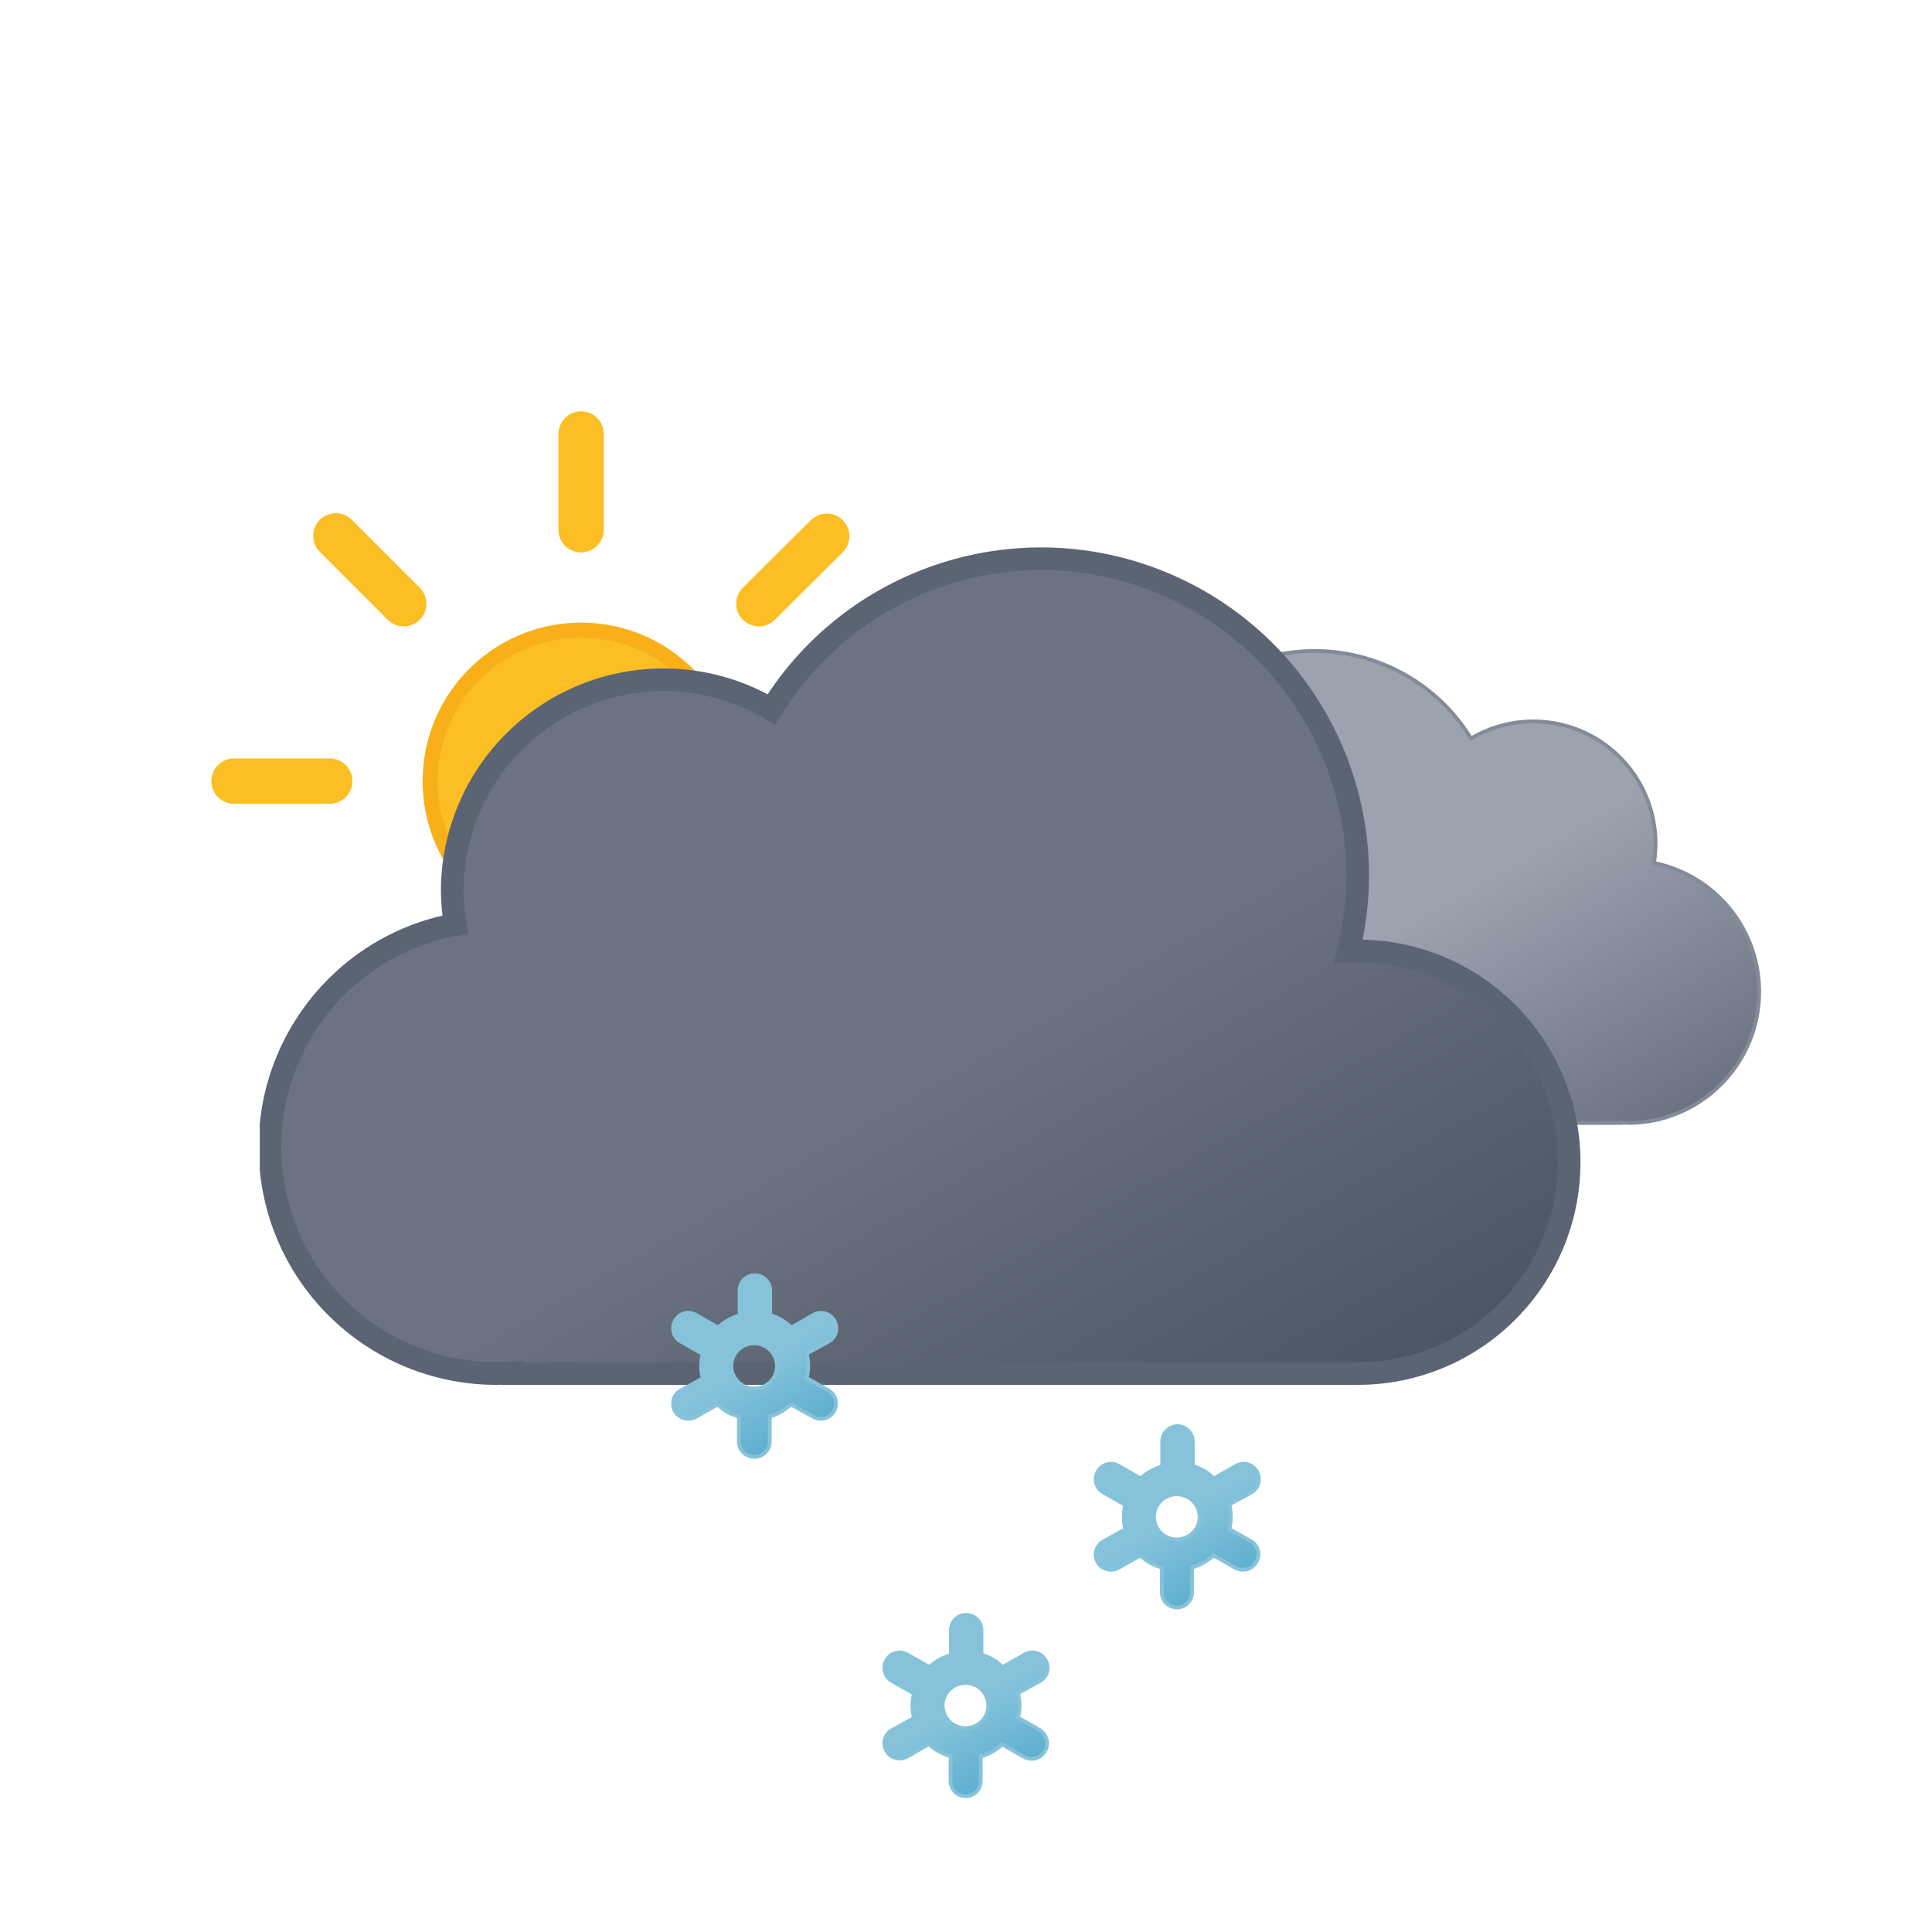
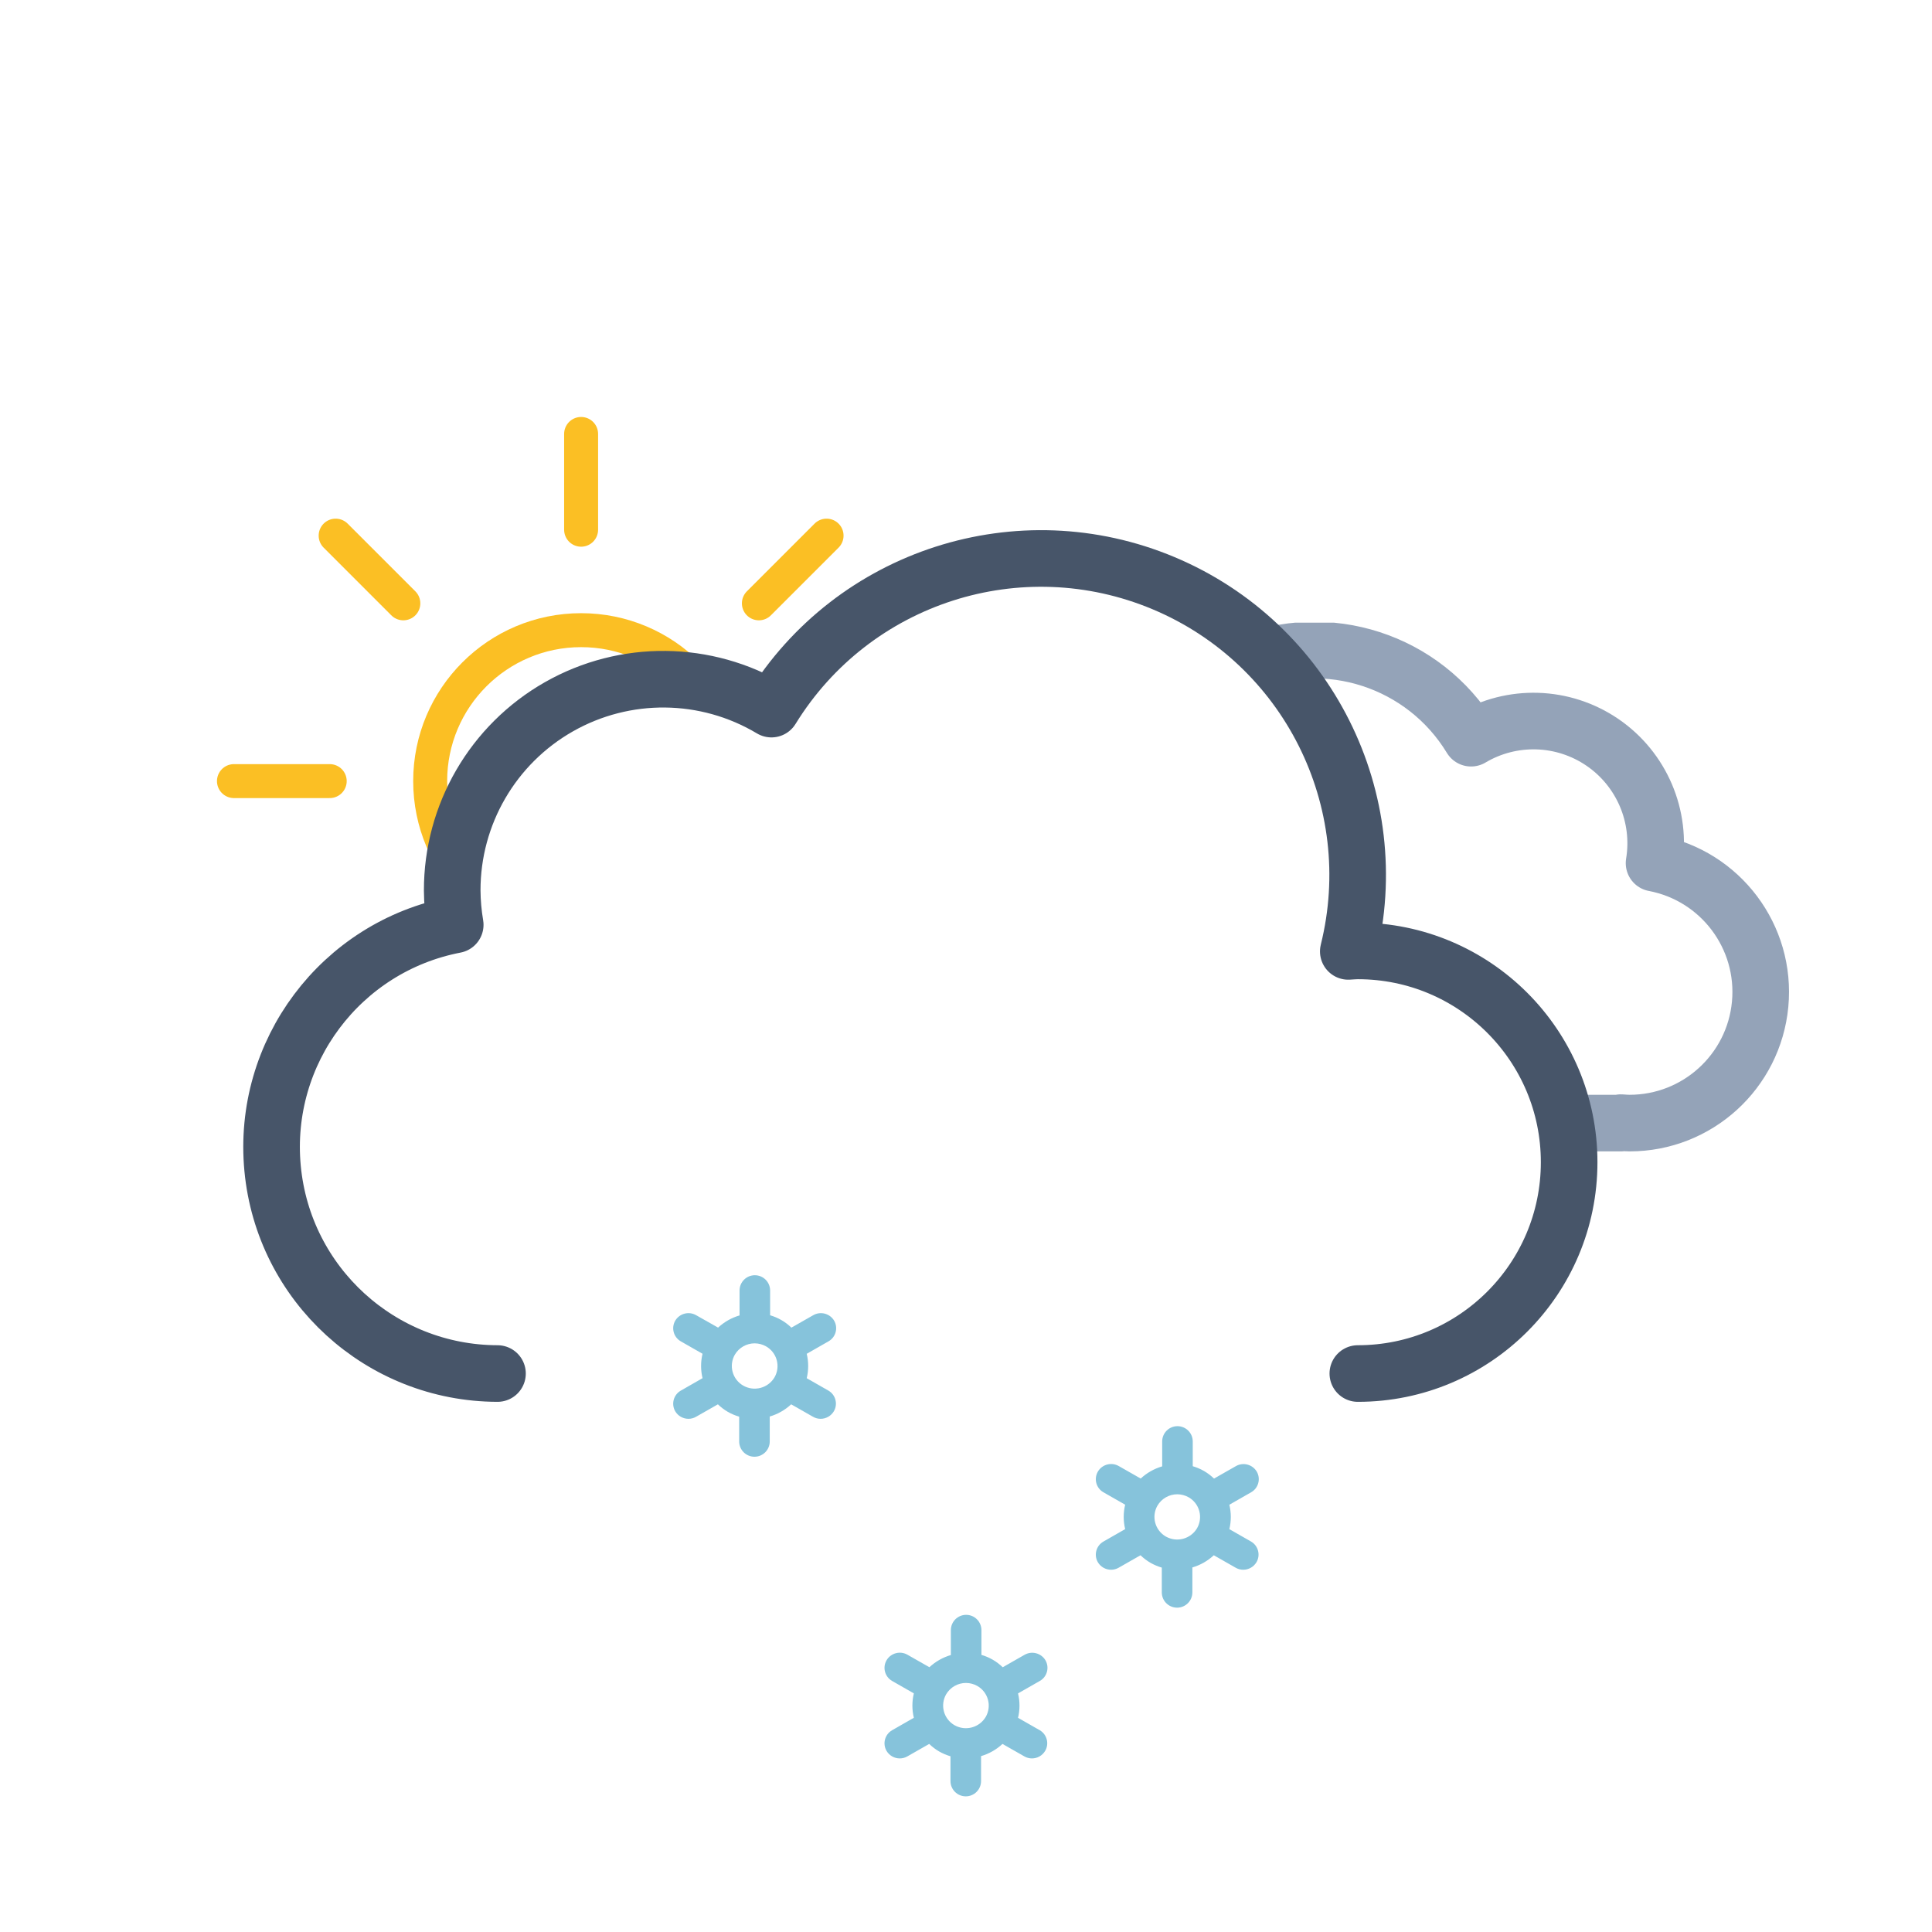
<svg xmlns="http://www.w3.org/2000/svg" xmlns:xlink="http://www.w3.org/1999/xlink" viewBox="0 0 512 512">
  <defs>
-     <linearGradient id="a" x1="52.7" x2="133.4" y1="9.6" y2="149.3" gradientUnits="userSpaceOnUse">
-       <stop offset="0" stop-color="#9ca3af" />
-       <stop offset=".5" stop-color="#9ca3af" />
-       <stop offset="1" stop-color="#6b7280" />
-     </linearGradient>
-     <linearGradient id="b" x1="99.5" x2="232.6" y1="30.7" y2="261.4" gradientUnits="userSpaceOnUse">
-       <stop offset="0" stop-color="#6b7280" />
-       <stop offset=".5" stop-color="#6b7280" />
-       <stop offset="1" stop-color="#4b5563" />
-     </linearGradient>
-     <linearGradient id="c" x1="11.4" x2="32.8" y1="5.9" y2="43.1" gradientUnits="userSpaceOnUse">
-       <stop offset="0" stop-color="#86c3db" />
-       <stop offset=".5" stop-color="#86c3db" />
-       <stop offset="1" stop-color="#5eafcf" />
-     </linearGradient>
-     <linearGradient xlink:href="#c" id="d" x1="67.4" x2="88.8" y1="95.9" y2="133.1" />
-     <linearGradient xlink:href="#c" id="e" x1="123.4" x2="144.8" y1="45.9" y2="83.1" />
-     <linearGradient id="f" x1="78" x2="118" y1="63.4" y2="132.7" gradientUnits="userSpaceOnUse">
-       <stop offset="0" stop-color="#fbbf24" />
-       <stop offset=".5" stop-color="#fbbf24" />
-       <stop offset="1" stop-color="#f59e0b" />
-     </linearGradient>
-     <symbol id="h" viewBox="0 0 196 196">
-       <circle cx="98" cy="98" r="40" fill="url(#f)" stroke="#f8af18" stroke-miterlimit="10" stroke-width="4" />
-       <path fill="none" stroke="#fbbf24" stroke-linecap="round" stroke-miterlimit="10" stroke-width="12" d="M98 31.4V6m0 184v-25.4M145.1 51l18-17.9M33 163l18-17.9M51 51 33 33m130.1 130.1-18-18M6 98h25.4M190 98h-25.4" />
+     <clipPath id="a">
+       <path d="M351.5,308a56,56,0,0,0-56-56c-.85,0-1.68.09-2.53.13A83.7,83.7,0,0,0,211.5,148V0H447.66V308Z" fill="none" />
+     </clipPath>
+     <clipPath id="b">
+       <path d="M276,148a83.84,83.84,0,0,0-71.4,39.92A55.91,55.91,0,0,0,120,236a56.56,56.56,0,0,0,.8,9.08A60,60,0,0,0,72,304H0V0H276Z" fill="none" />
+     </clipPath>
+     <symbol id="d" viewBox="0 0 193 193">
+       <circle cx="96.5" cy="96.5" r="40" fill="none" stroke="#fbbf24" stroke-miterlimit="10" stroke-width="9" />
+       <path d="M96.5,29.88V4.5m0,184V163.12M143.61,49.39l17.94-17.94M31.45,161.55l17.94-17.94m0-94.22L31.45,31.45m130.1,130.1-17.94-17.94M4.5,96.5H29.88m158.62,0H163.12" fill="none" stroke="#fbbf24" stroke-linecap="round" stroke-miterlimit="10" stroke-width="9" />
    </symbol>
-     <symbol id="j" viewBox="0 0 200.3 126.1">
-       <path fill="url(#a)" stroke="#848b98" stroke-miterlimit="10" d="M.5 93.2a32.4 32.4 0 0032.4 32.4h129.8v-.1l2.3.1a34.8 34.8 0 006.5-68.9 32.4 32.4 0 00-48.5-33 48.6 48.6 0 00-88.6 37.1h-1.5A32.4 32.4 0 00.5 93.1Z" />
+     <symbol id="f" viewBox="0 0 214.26 140.12">
+       <path d="M7.5,100.18a32.44,32.44,0,0,0,32.44,32.44H169.69v-.12c.77.05,1.53.12,2.31.12a34.75,34.75,0,0,0,6.49-68.89A32.38,32.38,0,0,0,130,30.62,48.58,48.58,0,0,0,41.4,67.81c-.49,0-1-.07-1.46-.07A32.44,32.44,0,0,0,7.5,100.18Z" fill="none" stroke="#94a3b8" stroke-linejoin="round" stroke-width="15" />
    </symbol>
-     <symbol id="k" viewBox="0 0 350 222">
-       <path fill="url(#b)" stroke="#5b6472" stroke-miterlimit="10" stroke-width="6" d="m291 107-2.5.1A83.9 83.9 0 00135.6 43 56 56 0 0051 91a56.6 56.6 0 00.8 9A60 60 0 0063 219l4-.2v.2h224a56 56 0 000-112Z" />
+     <symbol id="g" viewBox="0 0 359 231">
+       <path d="M295.5,223.5a56,56,0,0,0,0-112c-.85,0-1.68.09-2.53.13A83.9,83.9,0,0,0,140.1,47.42,55.91,55.91,0,0,0,55.5,95.5a56.56,56.56,0,0,0,.8,9.08A60,60,0,0,0,67.5,223.5" fill="none" stroke="#475569" stroke-linecap="round" stroke-linejoin="round" stroke-width="15" />
    </symbol>
-     <symbol id="i" viewBox="0 0 398 222">
-       <use xlink:href="#j" width="200.3" height="126.1" transform="translate(198 27)" />
-       <use xlink:href="#k" width="350" height="222" />
+     <symbol id="e" viewBox="0 0 447.66 371.5">
+       <g clip-path="url(#a)">
+         <use width="214.26" height="140.12" transform="translate(195.51 165.01)" xlink:href="#f" />
+       </g>
+       <use width="359" height="231" transform="translate(0 140.5)" xlink:href="#g" />
    </symbol>
-     <symbol id="g" viewBox="0 0 410.8 258">
-       <use xlink:href="#h" width="196" height="196" />
-       <use xlink:href="#i" width="398" height="222" transform="translate(12.84 36)" />
+     <symbol id="c" viewBox="0 0 512 371.5">
+       <g clip-path="url(#b)">
+         <use width="193" height="193" transform="translate(57.5 110.5)" xlink:href="#d" />
+       </g>
+       <use width="447.66" height="371.5" transform="translate(64.34)" xlink:href="#e" />
    </symbol>
-     <symbol id="l" viewBox="0 0 156.2 139">
-       <path fill="url(#c)" stroke="#86c3db" stroke-miterlimit="10" d="m41.7 31-5.8-3.3a13.7 13.7 0 000-6.5l5.8-3.2a4 4 0 001.5-5.5 4 4 0 00-5.6-1.5l-5.8 3.3a13.6 13.6 0 00-2.6-2 13.8 13.8 0 00-3-1.3V4.5a4 4 0 00-8.1 0v6.6a14.3 14.3 0 00-5.7 3.2L6.6 11A4 4 0 001 12.5 4 4 0 002.5 18l5.8 3.3a13.7 13.7 0 000 6.5L2.5 31A4 4 0 001 36.5a4 4 0 003.5 2 4 4 0 002-.5l5.8-3.3a13.6 13.6 0 002.6 2 13.8 13.8 0 003 1.2v6.6a4 4 0 008.2 0v-6.6a14.2 14.2 0 005.6-3.2l6 3.3a4 4 0 002 .5 4 4 0 003.4-2 4 4 0 00-1.4-5.5ZM19 29.7a6 6 0 01-2.3-8.2 6.1 6.1 0 015.3-3 6.2 6.2 0 013 .8 6 6 0 012.2 8.2 6.1 6.1 0 01-8.2 2.2Z" />
-       <path fill="url(#d)" stroke="#86c3db" stroke-miterlimit="10" d="m97.7 121-5.8-3.3a13.7 13.7 0 000-6.5l5.8-3.2a4 4 0 001.5-5.5 4 4 0 00-5.6-1.5l-5.8 3.3a13.6 13.6 0 00-2.6-2 13.8 13.8 0 00-3-1.3v-6.5a4 4 0 00-8.1 0v6.6a14.3 14.3 0 00-5.7 3.2l-5.8-3.3a4 4 0 00-5.6 1.5 4 4 0 001.5 5.5l5.8 3.3a13.7 13.7 0 000 6.5l-5.8 3.2a4 4 0 00-1.5 5.5 4 4 0 003.5 2 4 4 0 002-.5l5.8-3.3a13.6 13.6 0 002.7 2 13.8 13.8 0 003 1.2v6.6a4 4 0 008 0V128a14.2 14.2 0 005.7-3.2l5.8 3.3a4 4 0 002 .5 4 4 0 003.5-2 4 4 0 00-1.3-5.5ZM75 119.7a6 6 0 01-2.3-8.2 6.1 6.1 0 015.3-3 6.2 6.2 0 013 .8 6 6 0 012.2 8.2 6.1 6.1 0 01-8.2 2.2Z" />
-       <path fill="url(#e)" stroke="#86c3db" stroke-miterlimit="10" d="m153.7 71-5.8-3.3a13.7 13.7 0 000-6.5l5.8-3.2a4 4 0 001.5-5.5 4 4 0 00-5.6-1.5l-5.8 3.3a13.6 13.6 0 00-2.6-2 13.8 13.8 0 00-3-1.3v-6.5a4 4 0 00-8.1 0v6.6a14.3 14.3 0 00-5.7 3.2l-5.8-3.3a4 4 0 00-5.6 1.5 4 4 0 001.5 5.5l5.8 3.3a13.7 13.7 0 000 6.5l-5.8 3.2a4 4 0 00-1.5 5.5 4 4 0 003.5 2 4 4 0 002-.5l5.8-3.3a13.6 13.6 0 002.7 2 13.8 13.8 0 003 1.2v6.6a4 4 0 008 0v-6.6a14.2 14.2 0 005.7-3.2l5.8 3.3a4 4 0 002 .5 4 4 0 003.5-2 4 4 0 00-1.3-5.5ZM131 69.7a6 6 0 01-2.3-8.2 6.1 6.1 0 015.3-3 6.2 6.2 0 013 .8 6 6 0 012.2 8.2 6.1 6.1 0 01-8.2 2.2Z" />
+     <symbol id="h" viewBox="0 0 155.2 138">
+       <path d="M41.17,30.54l-5.78-3.3a13.74,13.74,0,0,0,0-6.47l5.79-3.31A4,4,0,0,0,42.66,12a4.08,4.08,0,0,0-5.54-1.46l-5.79,3.3a13.61,13.61,0,0,0-2.64-2,13.84,13.84,0,0,0-3-1.28V4a4.05,4.05,0,0,0-8.1,0v6.6a14.25,14.25,0,0,0-5.69,3.23L6.08,10.54A4.08,4.08,0,0,0,.54,12,4,4,0,0,0,2,17.46l5.78,3.3a13.74,13.74,0,0,0,0,6.47L2,30.54A4,4,0,0,0,.54,36a4.08,4.08,0,0,0,3.52,2,4,4,0,0,0,2-.54l5.79-3.3a13.61,13.61,0,0,0,2.64,2,13.8,13.8,0,0,0,3,1.27V44a4.05,4.05,0,0,0,8.1,0V37.39a14.22,14.22,0,0,0,5.68-3.23l5.79,3.3a4,4,0,0,0,2,.54,4.08,4.08,0,0,0,3.52-2A4,4,0,0,0,41.17,30.54ZM18.56,29.2A6,6,0,0,1,16.34,21a6.1,6.1,0,0,1,5.27-3,6.16,6.16,0,0,1,3,.8A6,6,0,0,1,26.86,27,6.12,6.12,0,0,1,18.56,29.2Z" fill="#86c3db" />
+       <path d="M97.17,120.54l-5.78-3.3a13.74,13.74,0,0,0,0-6.47l5.79-3.31A4,4,0,0,0,98.66,102a4.08,4.08,0,0,0-5.54-1.46l-5.79,3.3a13.61,13.61,0,0,0-2.64-2,13.84,13.84,0,0,0-3-1.28V94a4.05,4.05,0,0,0-8.1,0v6.6a14.25,14.25,0,0,0-5.69,3.23l-5.78-3.29A4.08,4.08,0,0,0,56.54,102,4,4,0,0,0,58,107.46l5.78,3.3a13.74,13.74,0,0,0,0,6.47L58,120.54A4,4,0,0,0,56.54,126a4.08,4.08,0,0,0,3.52,2,4,4,0,0,0,2-.54l5.79-3.3a13.61,13.61,0,0,0,2.64,2,13.8,13.8,0,0,0,3,1.27V134a4.05,4.05,0,0,0,8.1,0v-6.61a14.22,14.22,0,0,0,5.68-3.23l5.79,3.3a4,4,0,0,0,2,.54,4.08,4.08,0,0,0,3.52-2A4,4,0,0,0,97.17,120.54ZM74.56,119.2a6,6,0,0,1-2.22-8.2,6.1,6.1,0,0,1,5.27-3,6.16,6.16,0,0,1,3,.8,6,6,0,0,1,2.22,8.2A6.12,6.12,0,0,1,74.56,119.2Z" fill="#86c3db" />
+       <path d="M153.17,70.54l-5.78-3.3a13.74,13.74,0,0,0,0-6.47l5.79-3.31A4,4,0,0,0,154.66,52a4.08,4.08,0,0,0-5.54-1.46l-5.79,3.3a13.61,13.61,0,0,0-2.64-2,13.84,13.84,0,0,0-3-1.28V44a4.05,4.05,0,0,0-8.1,0v6.6a14.25,14.25,0,0,0-5.69,3.23l-5.78-3.29A4.08,4.08,0,0,0,112.54,52,4,4,0,0,0,114,57.46l5.78,3.3a13.74,13.74,0,0,0,0,6.47L114,70.54A4,4,0,0,0,112.54,76a4.08,4.08,0,0,0,3.52,2,4,4,0,0,0,2-.54l5.79-3.3a13.61,13.61,0,0,0,2.64,2,13.8,13.8,0,0,0,3,1.27V84a4.05,4.05,0,0,0,8.1,0V77.39a14.22,14.22,0,0,0,5.68-3.23l5.79,3.3a4,4,0,0,0,2,.54,4.08,4.08,0,0,0,3.52-2A4,4,0,0,0,153.17,70.54ZM130.56,69.2a6,6,0,0,1-2.22-8.2,6.1,6.1,0,0,1,5.27-3,6.16,6.16,0,0,1,3,.8,6,6,0,0,1,2.22,8.2A6.12,6.12,0,0,1,130.56,69.2Z" fill="#86c3db" />
    </symbol>
  </defs>
-   <use xlink:href="#g" width="410.8" height="258" transform="translate(56 109)" />
-   <use xlink:href="#l" width="156.2" height="139" transform="translate(177.9 337.5)" />
+   <use width="512" height="371.5" xlink:href="#c" />
+   <use width="155.2" height="138" transform="translate(178.4 338)" xlink:href="#h" />
</svg>
